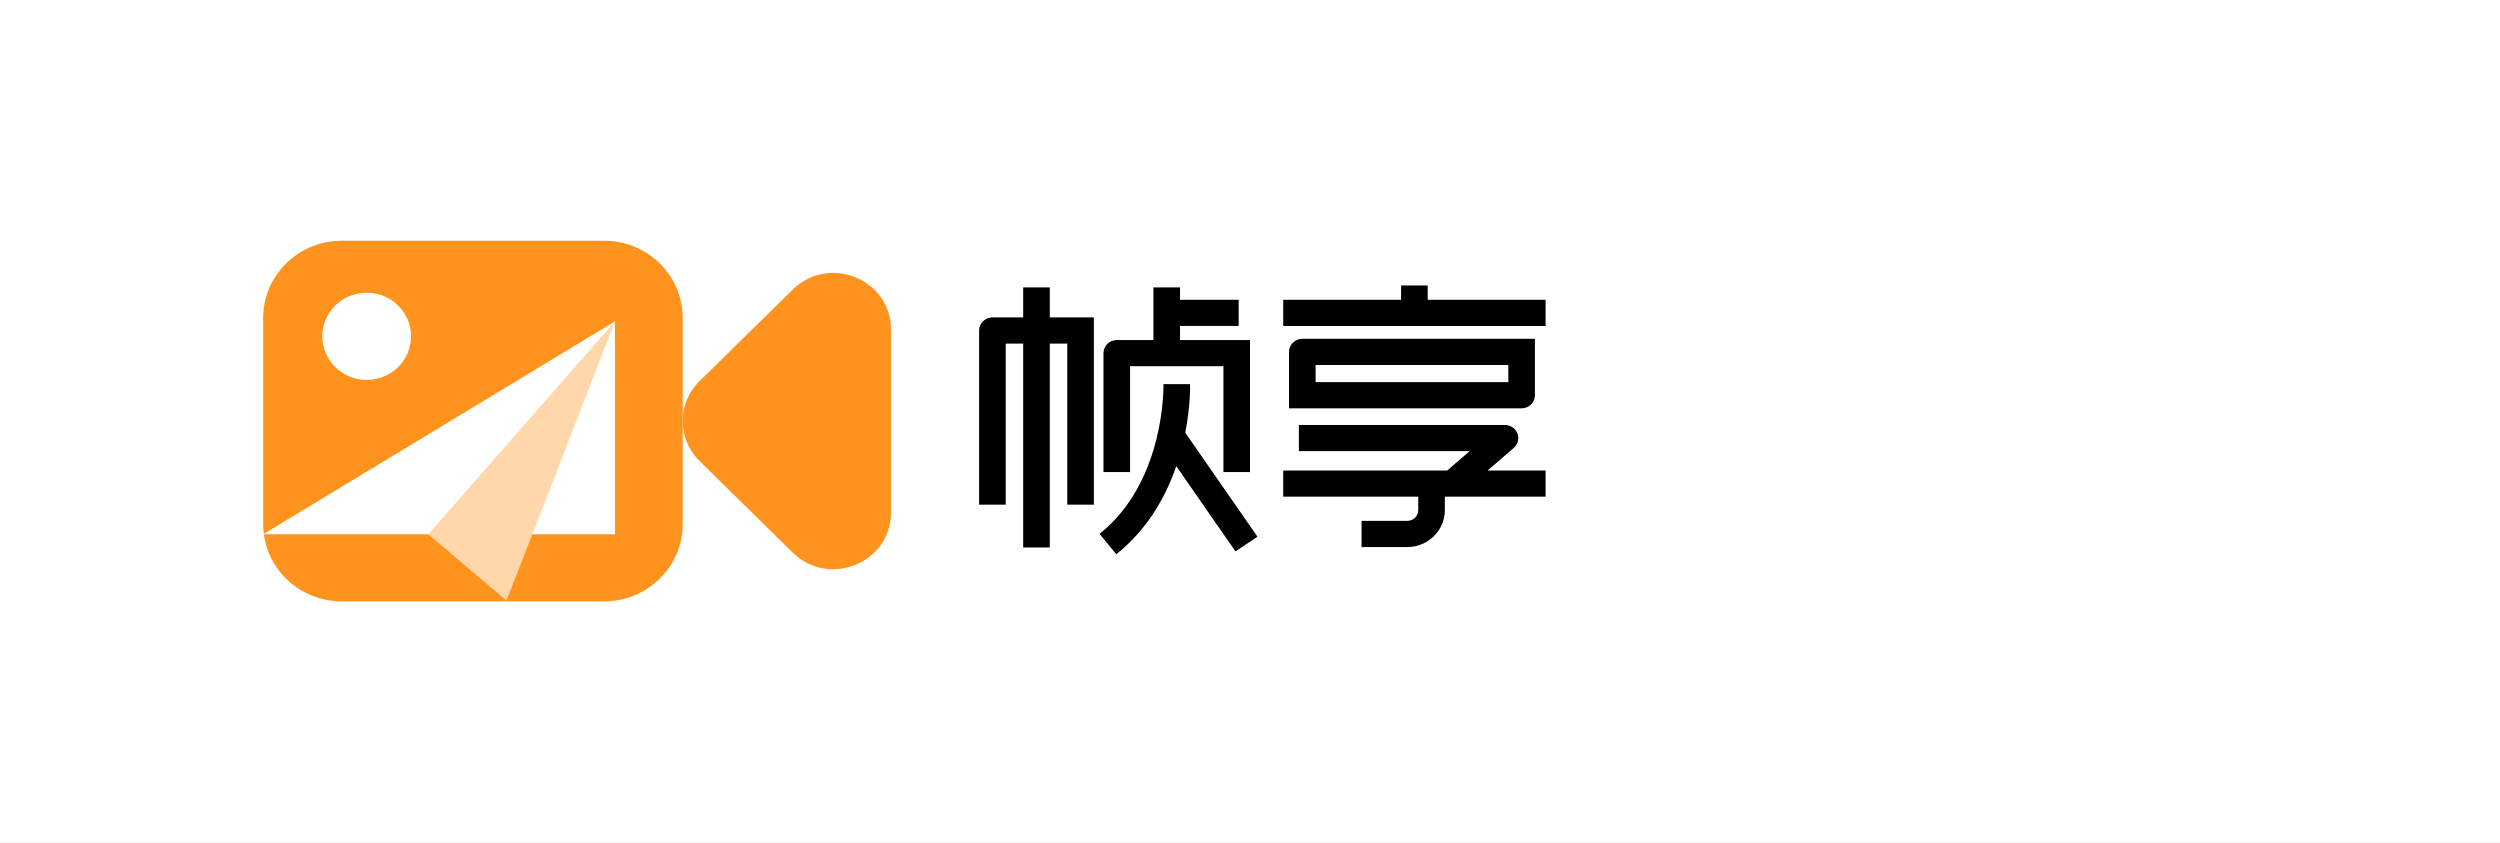
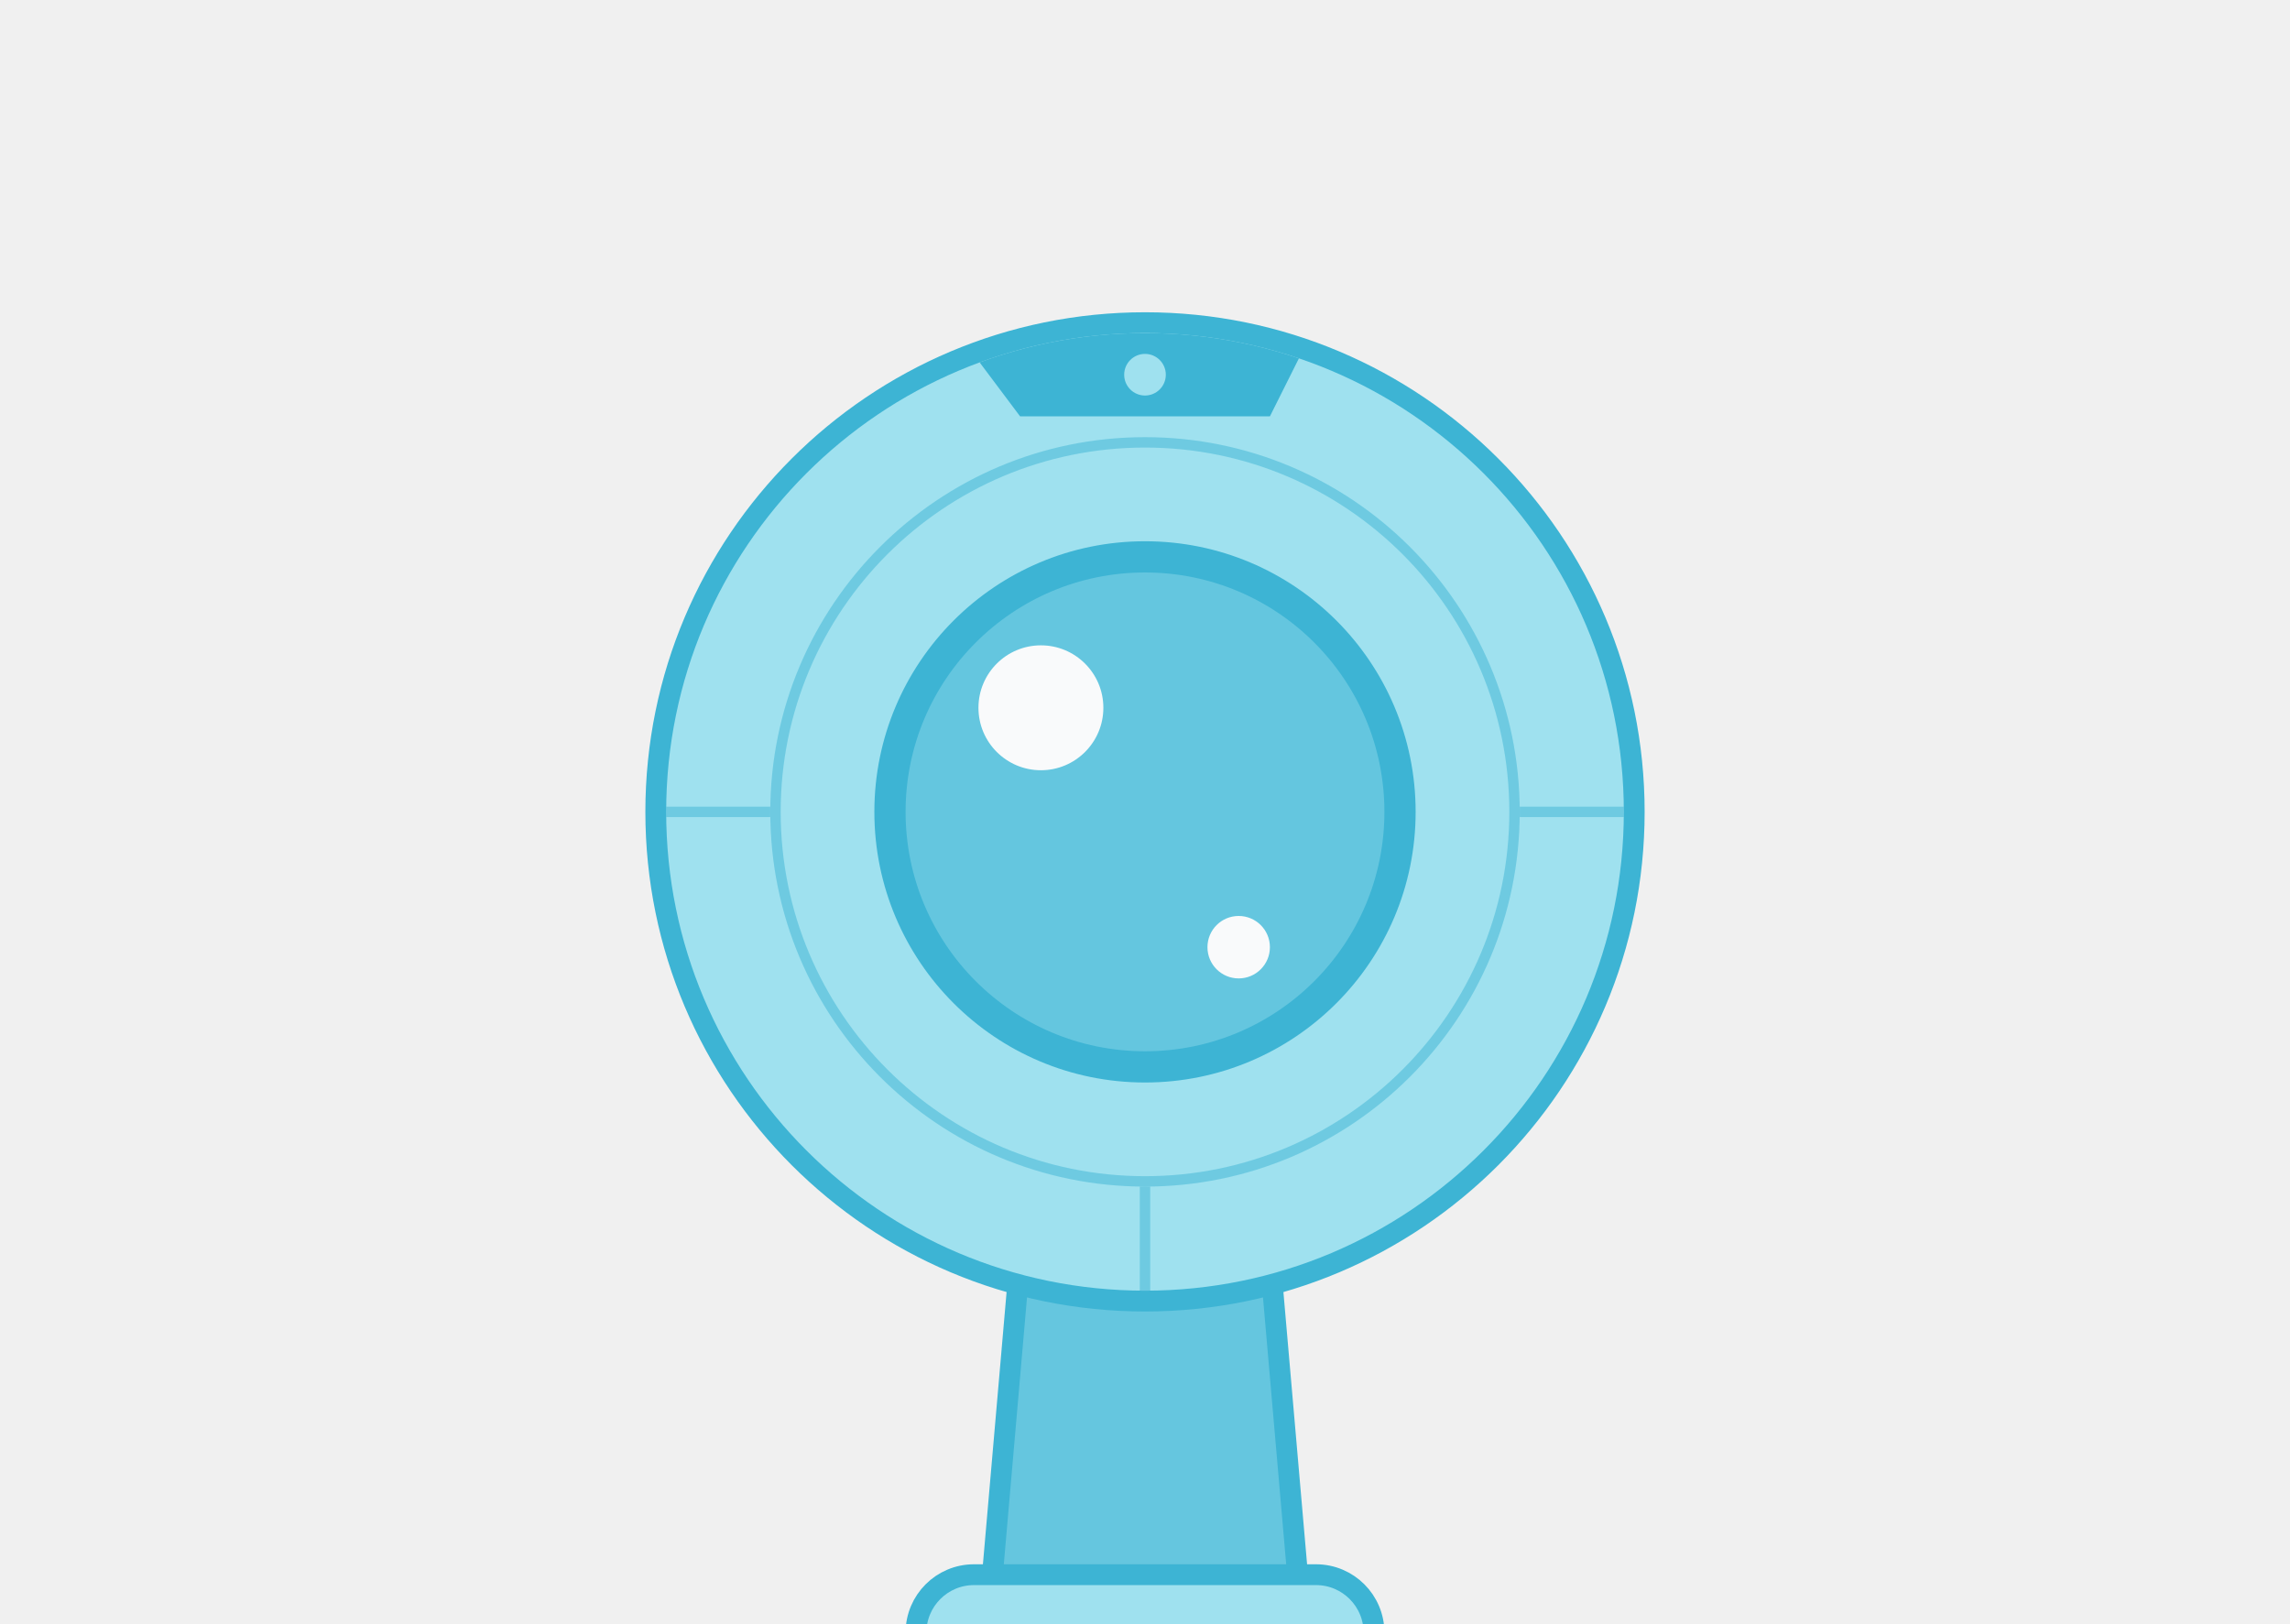
- <svg xmlns="http://www.w3.org/2000/svg" width="190" height="64" viewBox="0 0 190 64" fill="none">
-   <rect width="190" height="64" fill="white" />
-   <path d="M83.134 24.124V38.355H81.112V26.113H79.783V41.605H77.761V26.113H76.435V38.356H74.413V25.118C74.413 24.569 74.866 24.124 75.424 24.124H77.761V21.84H79.783V24.124H83.134ZM89.681 25.844V24.772H94.138V22.785H89.681V21.84H87.659V25.844H84.875C84.317 25.844 83.864 26.29 83.864 26.838V35.875H85.886V27.833H92.981V35.875H95.002V25.844H89.681ZM90.08 32.884C90.481 30.828 90.449 29.34 90.443 29.196H88.423C88.425 29.267 88.59 36.574 83.566 40.575L84.839 42.122C87.237 40.21 88.611 37.717 89.398 35.429L93.898 41.908L95.566 40.787L90.08 32.884ZM108.504 22.785V21.693H106.482V22.785H97.525V24.774H117.466V22.785H108.504ZM116.654 30.038V25.75H98.977C98.419 25.75 97.966 26.195 97.966 26.744V31.032H115.643C116.201 31.032 116.654 30.587 116.654 30.038ZM99.986 27.739H114.632V29.044H99.986V27.739ZM113.056 35.758L115.045 34.044C115.36 33.773 115.471 33.335 115.326 32.948C115.177 32.561 114.8 32.301 114.378 32.301H98.715V34.288H111.693L109.987 35.758H97.525V37.747H107.787V38.768C107.787 39.218 107.413 39.586 106.956 39.586H103.477V41.575H106.956C108.527 41.575 109.809 40.315 109.809 38.768V37.747H117.466V35.758H113.056Z" fill="black" />
-   <path d="M45.907 45.705H25.979C22.678 45.705 20 43.077 20 39.833V24.167C20 20.923 22.678 18.295 25.979 18.295H45.907C49.208 18.295 51.886 20.926 51.886 24.169V39.833C51.886 43.077 49.211 45.705 45.907 45.705Z" fill="#FF931E" />
-   <path d="M53.17 28.959L60.242 22.011C63.002 19.3 67.717 21.221 67.717 25.053V38.95C67.717 42.782 62.999 44.703 60.242 41.992L53.17 35.044C51.459 33.362 51.459 30.638 53.17 28.959Z" fill="#FF931E" />
-   <path d="M20 40.606L46.736 24.426V40.606H20Z" fill="white" />
-   <path d="M46.736 24.426L32.549 40.604L38.48 45.642C38.508 45.697 46.736 24.426 46.736 24.426Z" fill="#FFD7AA" />
-   <path d="M27.867 28.871C29.73 28.871 31.239 27.388 31.239 25.558C31.239 23.728 29.73 22.245 27.867 22.245C26.005 22.245 24.496 23.728 24.496 25.558C24.496 27.388 26.005 28.871 27.867 28.871Z" fill="white" />
+ <svg xmlns="http://www.w3.org/2000/svg" width="110" height="78" viewBox="0 0 110 78" fill="none">
+   <path d="M47.439 78.33L49.244 57.571H60.756L62.561 78.33C62.619 78.997 62.093 79.571 61.422 79.571H48.578C47.907 79.571 47.381 78.997 47.439 78.33Z" fill="#65C6DF" stroke="#3DB4D4" />
+   <rect x="44" y="75.643" width="22" height="5.571" rx="2.786" fill="#9FE1EF" stroke="#3DB4D4" />
+   <circle cx="55" cy="39" r="23.5" fill="#9FE1EF" stroke="#3DB4D4" />
+   <mask id="mask0_523_12674" style="mask-type:alpha" maskUnits="userSpaceOnUse" x="32" y="16" width="46" height="46">
+     <circle cx="55" cy="39" r="22.5" fill="#9FE1EF" stroke="#3DB4D4" />
+   </mask>
+   <g mask="url(#mask0_523_12674)">
+     <path d="M46 16H63L61 20H55H49L46 16Z" fill="#3DB4D4" />
+   </g>
+   <circle opacity="0.5" cx="55" cy="39" r="17.75" stroke="#3DB4D4" stroke-width="0.5" />
+   <circle cx="55" cy="39" r="12.25" fill="#3DB4D4" fill-opacity="0.6" stroke="#3DB4D4" stroke-width="1.5" />
+   <path opacity="0.5" d="M37 39H32" stroke="#3DB4D4" stroke-width="0.5" />
+   <path opacity="0.5" d="M55 57V62" stroke="#3DB4D4" stroke-width="0.5" />
+   <path opacity="0.5" d="M73 39H78" stroke="#3DB4D4" stroke-width="0.5" />
+   <circle cx="59.5" cy="45.5" r="1.5" fill="#F9FAFB" />
+   <circle cx="50" cy="34" r="3" fill="#F9FAFB" />
+   <circle cx="55" cy="18" r="1" fill="#9FE1EF" />
</svg>
